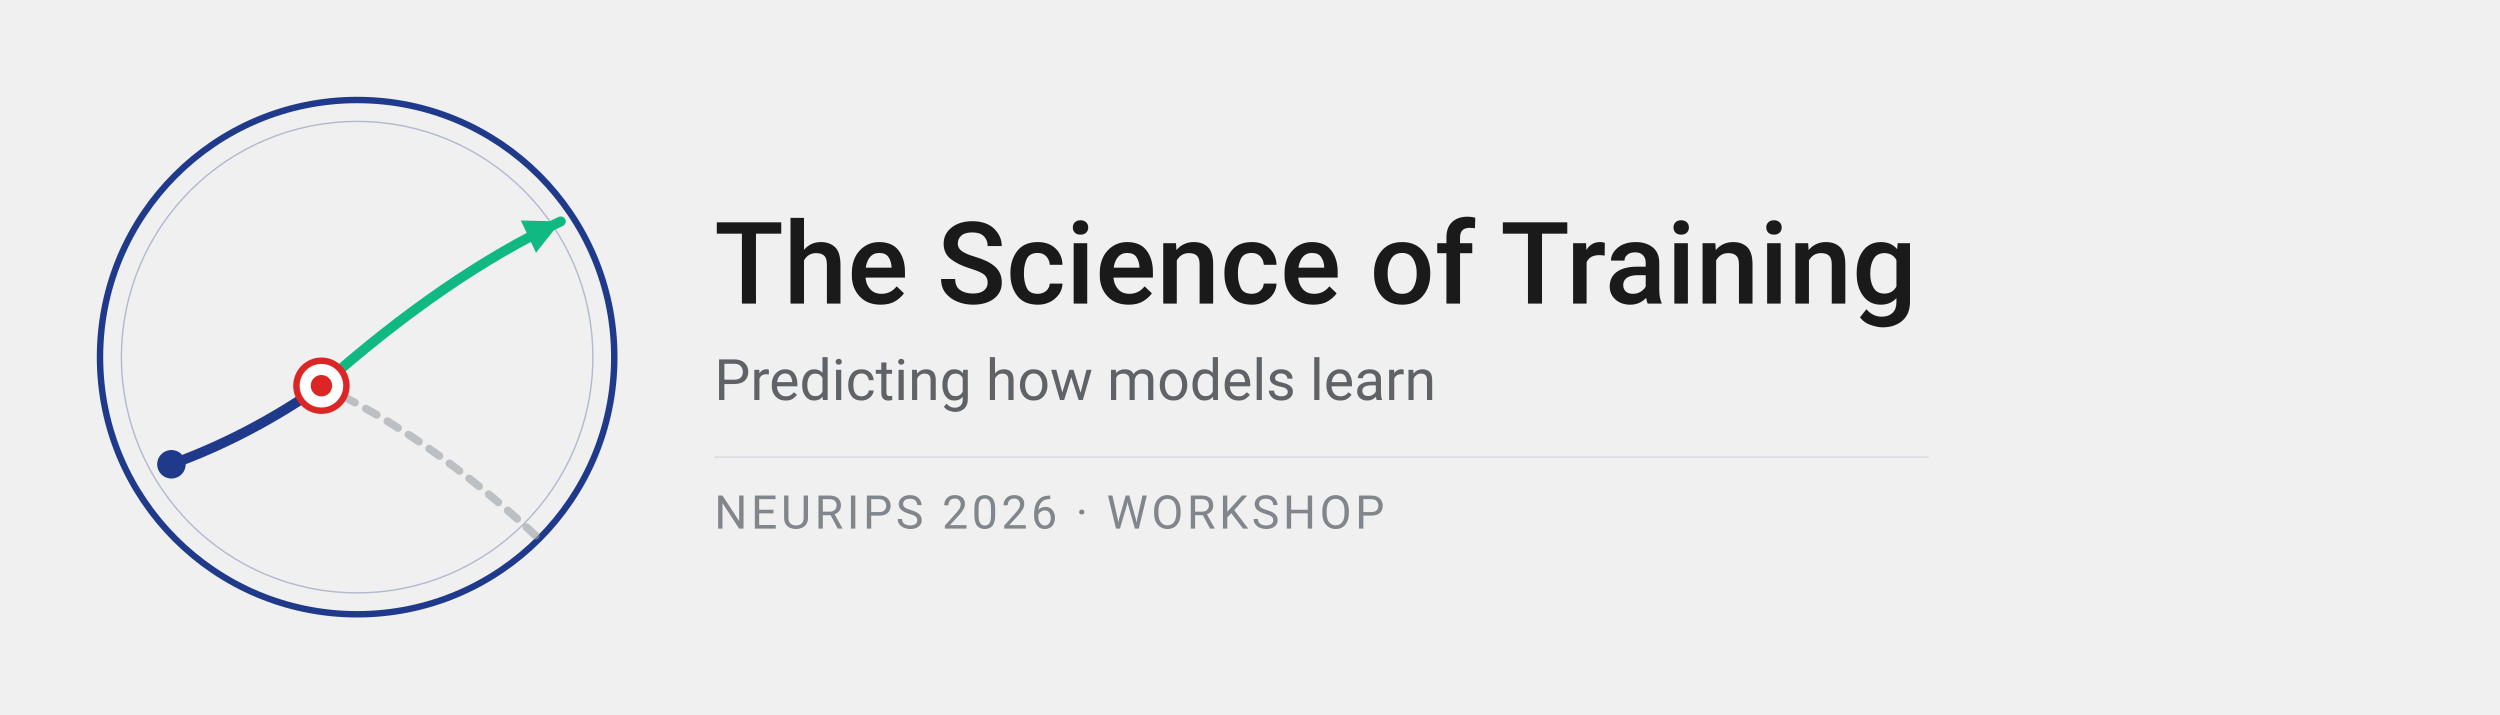
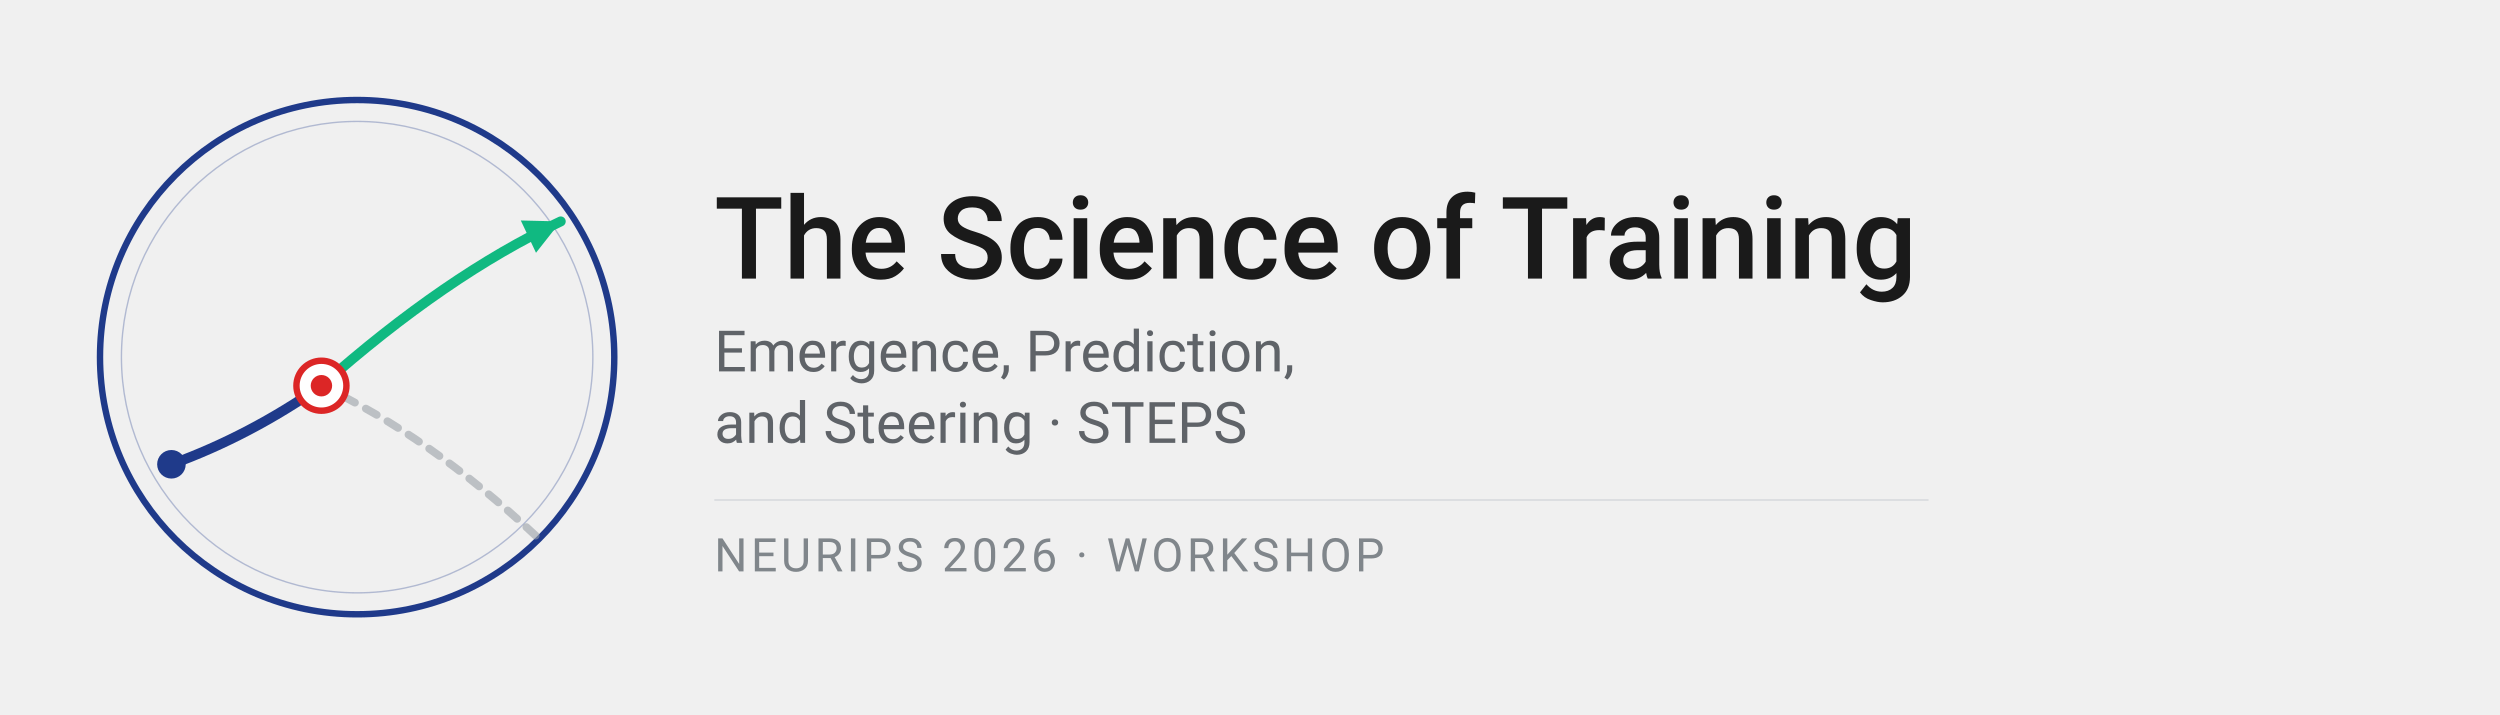
<svg xmlns="http://www.w3.org/2000/svg" viewBox="0 0 700 200" role="img" aria-label="The Science of Training workshop horizontal lockup">
  <g transform="translate(20, 20)">
    <circle cx="80" cy="80" r="72" fill="none" stroke="#1f3a8a" stroke-width="1.8" />
    <circle cx="80" cy="80" r="66" fill="none" stroke="#1f3a8a" stroke-width="0.4" opacity="0.3" />
    <path d="M 28 110 Q 50 102 70 88" fill="none" stroke="#1f3a8a" stroke-width="2.8" stroke-linecap="round" />
    <path d="M 70 88 Q 100 102 130 130" fill="none" stroke="#9aa0a6" stroke-width="2.2" stroke-linecap="round" stroke-dasharray="3.5 3.5" opacity="0.6" />
    <path d="M 70 88 Q 105 57 137 42" fill="none" stroke="#10b981" stroke-width="2.8" stroke-linecap="round" />
    <g transform="translate(137 42) rotate(-25.2)">
      <path d="M 0 0 L -10 -5 L -10 5 Z" fill="#10b981" />
    </g>
    <circle cx="28" cy="110" r="4" fill="#1f3a8a" />
    <circle cx="70" cy="88" r="7" fill="#ffffff" stroke="#dc2626" stroke-width="1.8" />
    <circle cx="70" cy="88" r="3" fill="#dc2626" />
  </g>
  <g font-family="-apple-system, BlinkMacSystemFont, 'Segoe UI', Roboto, sans-serif">
-     <text x="200" y="85" font-size="32" font-weight="500" fill="#1a1a1a">The Science of Training</text>
-     <text x="200" y="112" font-size="16" fill="#5f6368">Predicting how models learn</text>
-     <line x1="200" y1="128" x2="540" y2="128" stroke="#dadce0" stroke-width="0.5" />
-     <text x="200" y="148" font-size="13" fill="#80868b" letter-spacing="1">NEURIPS 2026 · WORKSHOP</text>
+     <text x="200" y="78" font-size="32" font-weight="500" fill="#1a1a1a">The Science of Training</text>
+     <text x="200" y="104" font-size="16" fill="#5f6368">Emergence, Prediction,</text>
+     <text x="200" y="124" font-size="16" fill="#5f6368">and Steering · STEPS</text>
+     <line x1="200" y1="140" x2="540" y2="140" stroke="#dadce0" stroke-width="0.5" />
+     <text x="200" y="160" font-size="13" fill="#80868b" letter-spacing="1">NEURIPS 2026 · WORKSHOP</text>
  </g>
</svg>
